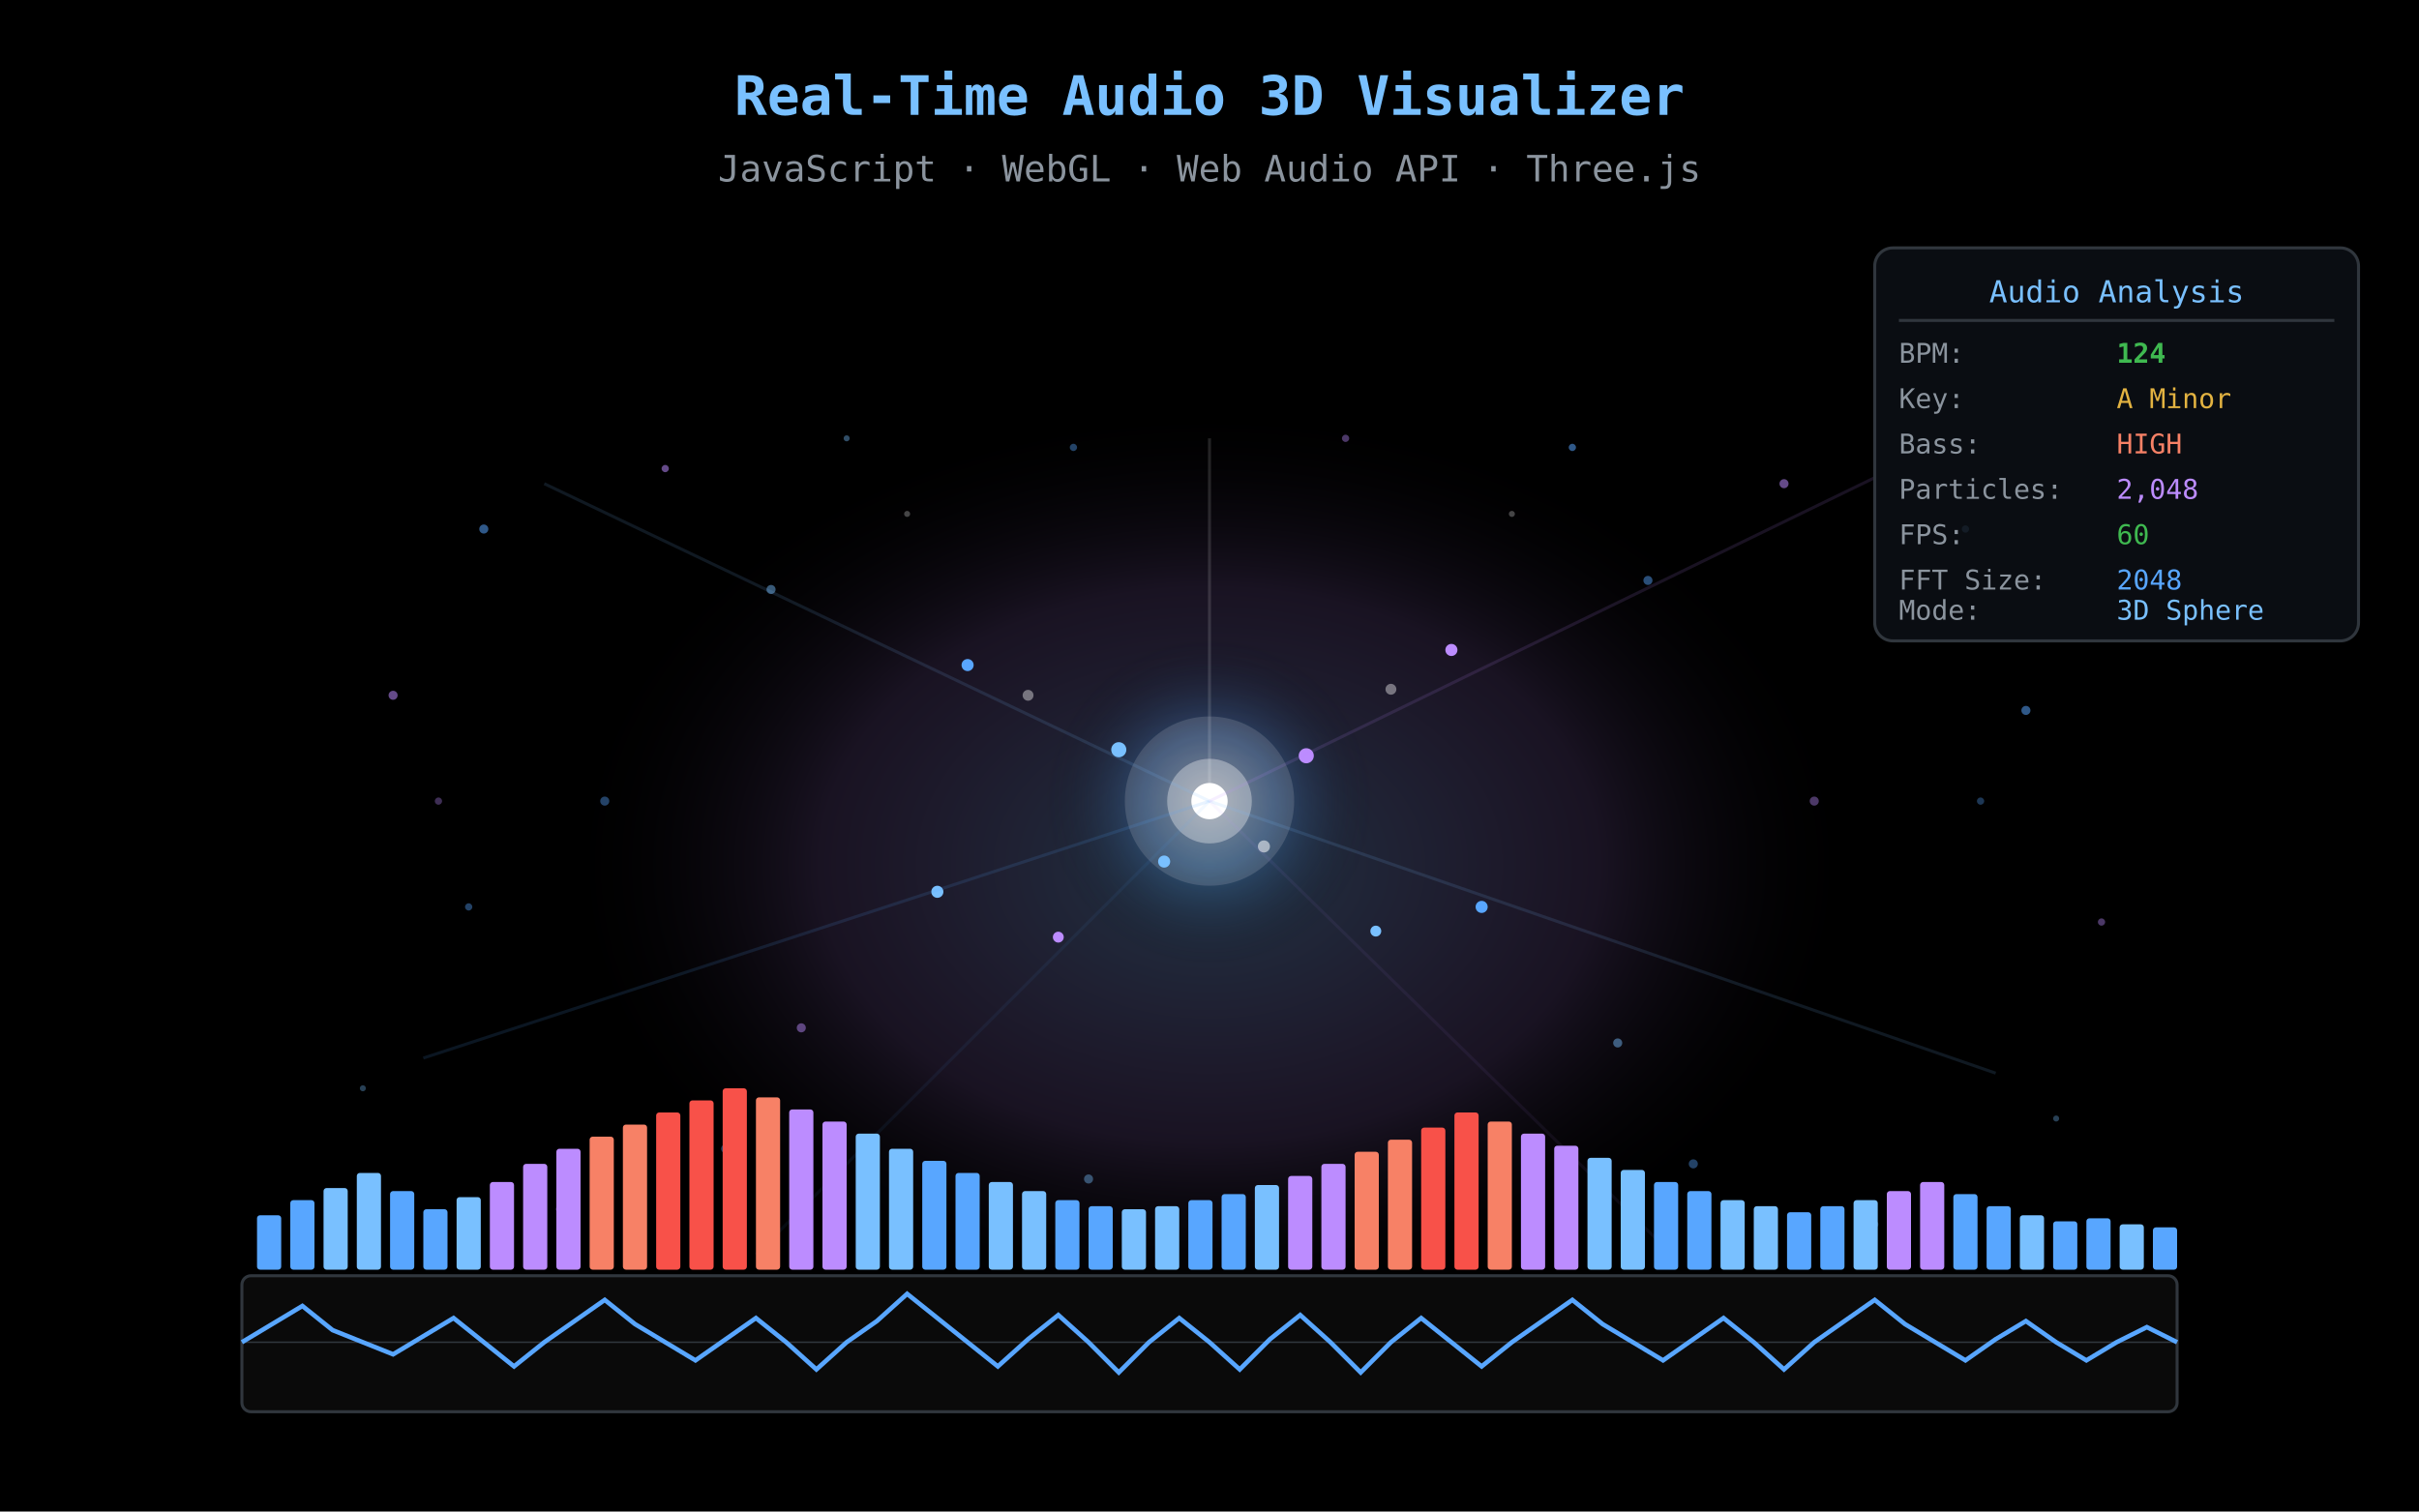
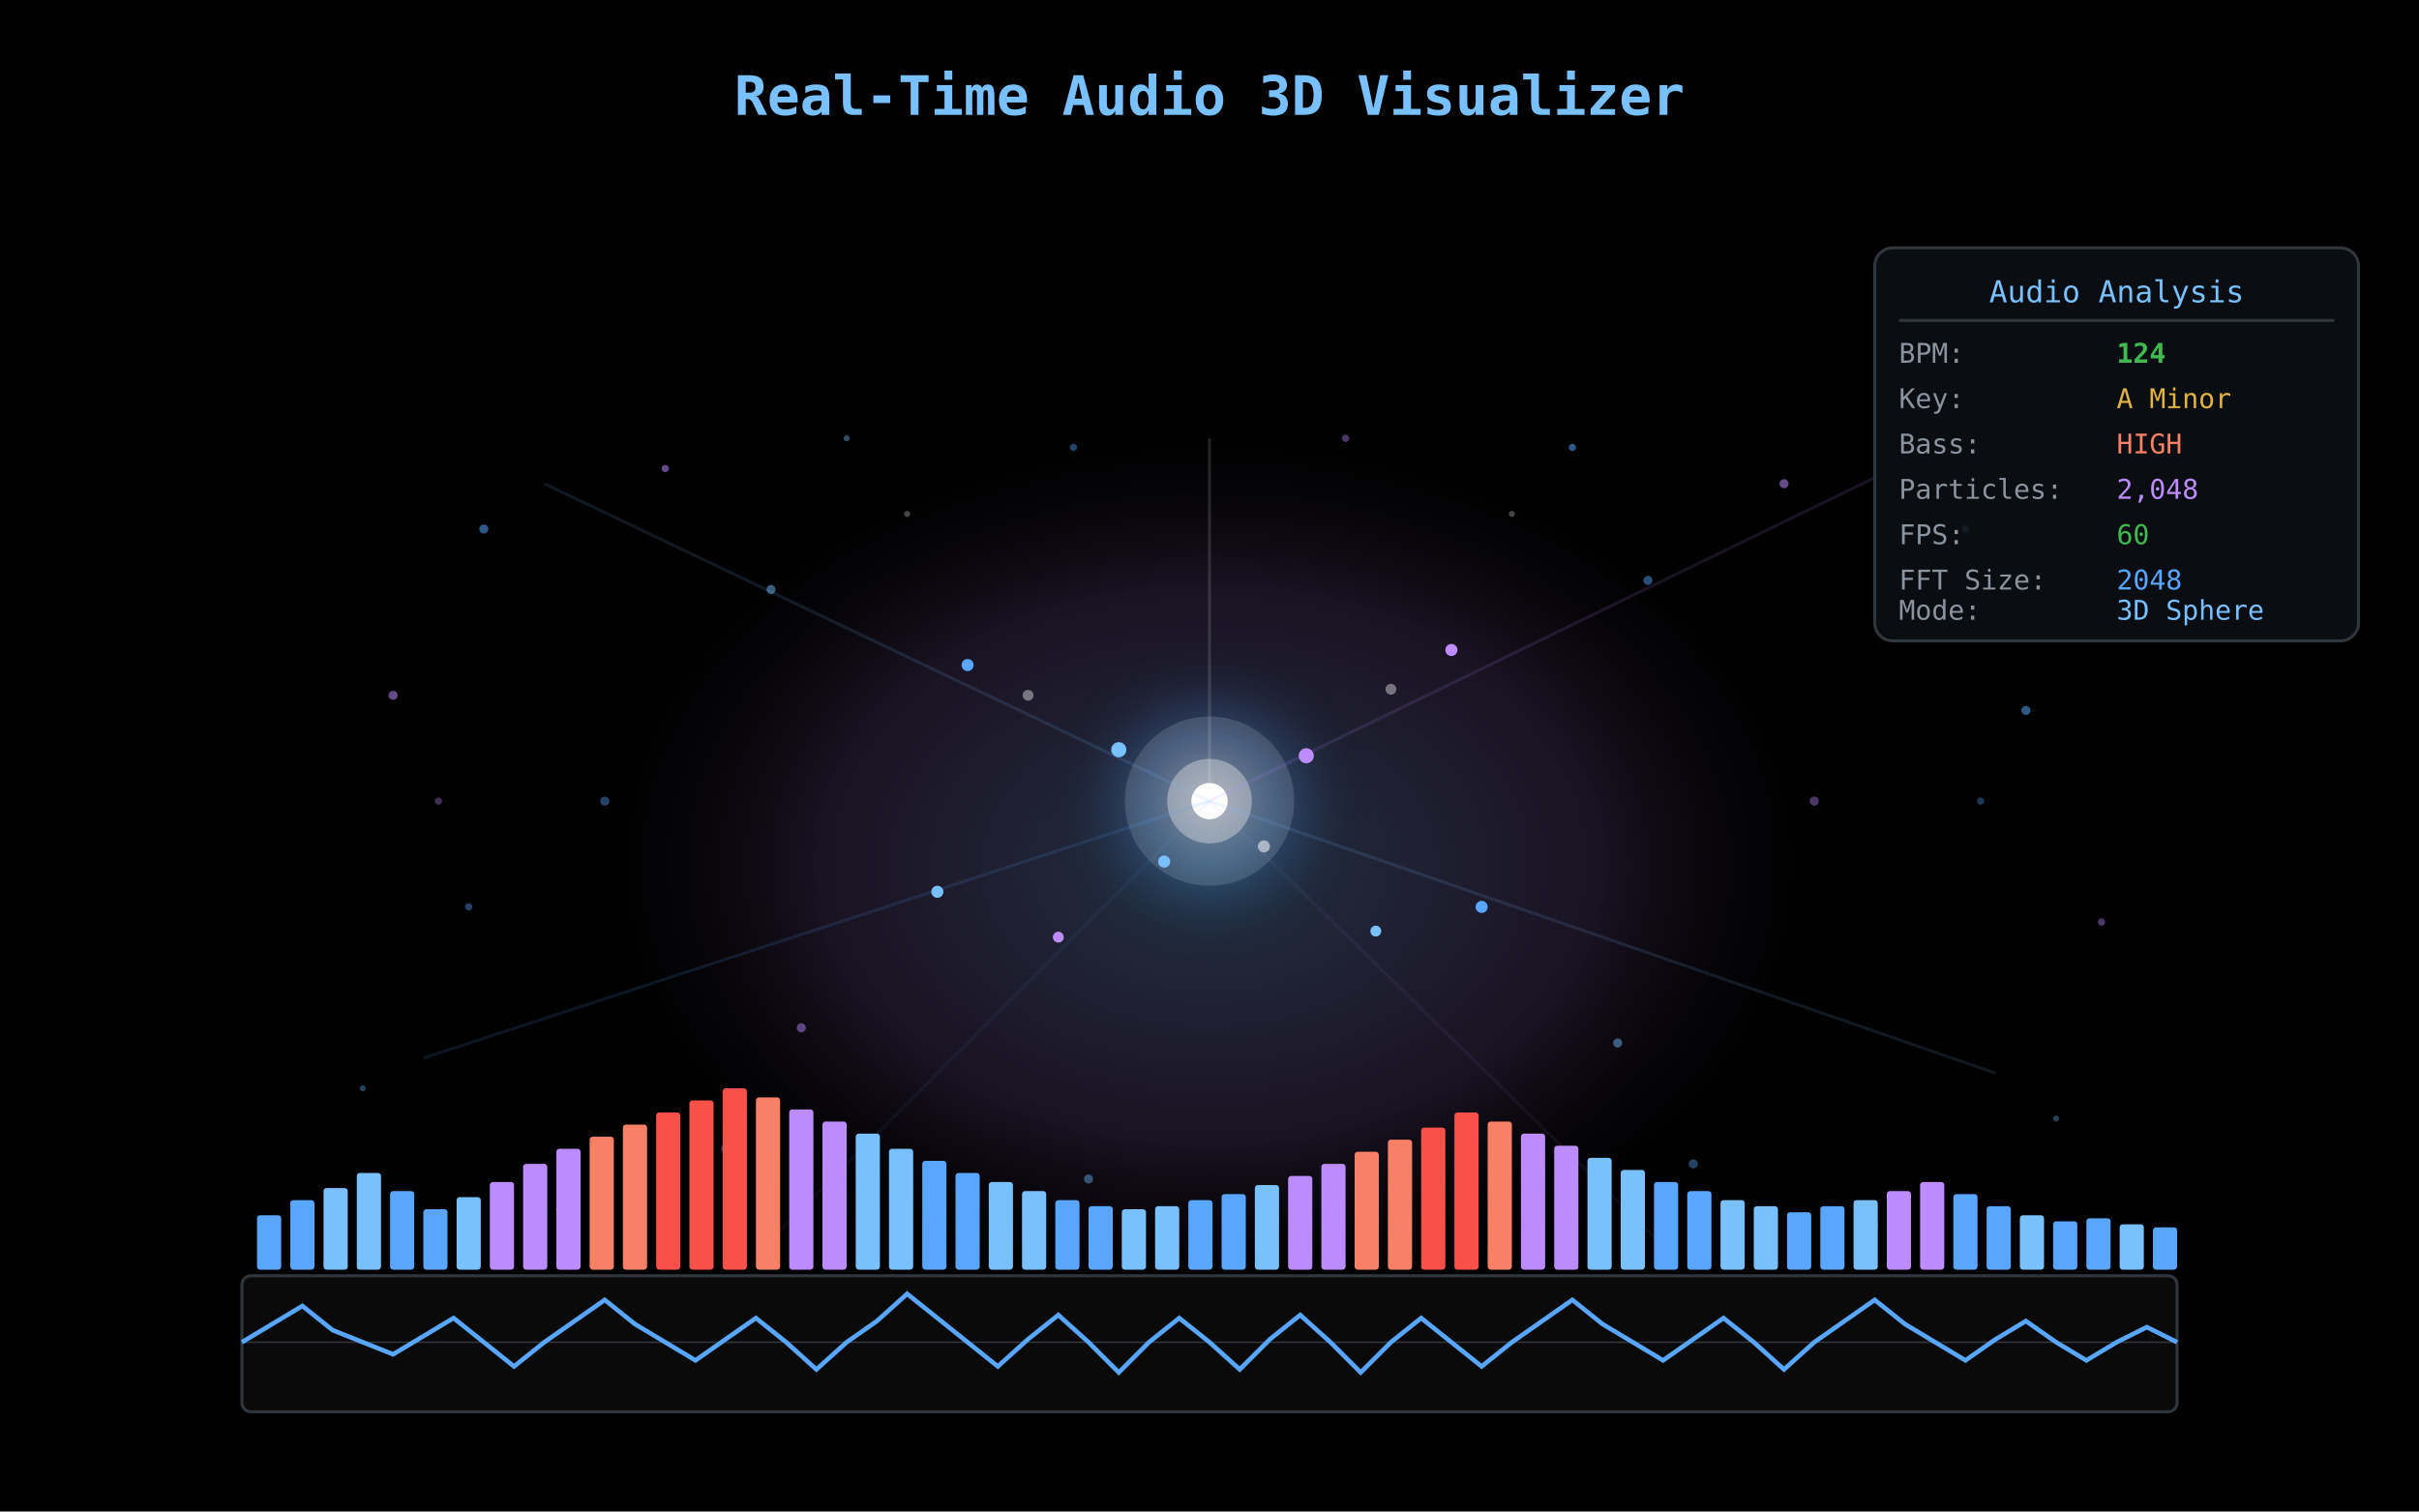
<svg xmlns="http://www.w3.org/2000/svg" viewBox="0 0 800 500" width="800" height="500">
  <defs>
    <radialGradient id="glow34" cx="50%" cy="54%" r="38%">
      <stop offset="0%" style="stop-color:#79c0ff44" />
      <stop offset="60%" style="stop-color:#bc8cff22" />
      <stop offset="100%" style="stop-color:#00000000" />
    </radialGradient>
    <radialGradient id="centerGlow" cx="50%" cy="50%" r="50%">
      <stop offset="0%" style="stop-color:#ffffff66" />
      <stop offset="40%" style="stop-color:#58a6ff44" />
      <stop offset="100%" style="stop-color:#00000000" />
    </radialGradient>
  </defs>
  <rect width="800" height="500" fill="#000000" />
  <ellipse cx="400" cy="270" rx="280" ry="200" fill="url(#glow34)" />
  <text x="400" y="38" text-anchor="middle" font-family="monospace" font-size="18" font-weight="bold" fill="#79c0ff">Real-Time Audio 3D Visualizer</text>
-   <text x="400" y="60" text-anchor="middle" font-family="monospace" font-size="12" fill="#8b949e">JavaScript · WebGL · Web Audio API · Three.js</text>
  <circle cx="400" cy="265" r="55" fill="url(#centerGlow)" />
  <circle cx="400" cy="265" r="28" fill="#ffffff22" />
  <circle cx="400" cy="265" r="14" fill="#ffffff55" />
  <circle cx="400" cy="265" r="6" fill="#ffffff" />
  <circle cx="400" cy="265" r="3" fill="#ffffff" />
  <circle cx="370" cy="248" r="2.5" fill="#79c0ff" />
  <circle cx="432" cy="250" r="2.5" fill="#bc8cff" />
  <circle cx="385" cy="285" r="2" fill="#79c0ff" />
  <circle cx="418" cy="280" r="2" fill="#ffffff88" />
  <circle cx="320" cy="220" r="2" fill="#58a6ff" />
  <circle cx="480" cy="215" r="2" fill="#bc8cff" />
  <circle cx="310" cy="295" r="2" fill="#79c0ff" />
  <circle cx="490" cy="300" r="2" fill="#58a6ff" />
  <circle cx="350" cy="310" r="1.8" fill="#bc8cff" />
  <circle cx="455" cy="308" r="1.8" fill="#79c0ff" />
  <circle cx="340" cy="230" r="1.8" fill="#ffffff66" />
  <circle cx="460" cy="228" r="1.8" fill="#ffffff66" />
  <circle cx="160" cy="175" r="1.5" fill="#58a6ff88" />
  <circle cx="220" cy="155" r="1.2" fill="#bc8cff88" />
  <circle cx="280" cy="145" r="1" fill="#79c0ff66" />
  <circle cx="520" cy="148" r="1.2" fill="#58a6ff88" />
  <circle cx="590" cy="160" r="1.5" fill="#bc8cff88" />
  <circle cx="650" cy="175" r="1.2" fill="#79c0ff66" />
  <circle cx="130" cy="230" r="1.5" fill="#bc8cff88" />
  <circle cx="155" cy="300" r="1.2" fill="#58a6ff66" />
  <circle cx="120" cy="360" r="1" fill="#79c0ff55" />
  <circle cx="670" cy="235" r="1.5" fill="#58a6ff88" />
  <circle cx="695" cy="305" r="1.2" fill="#bc8cff66" />
  <circle cx="680" cy="370" r="1" fill="#79c0ff55" />
  <circle cx="240" cy="380" r="1.5" fill="#58a6ff66" />
  <circle cx="185" cy="400" r="1.2" fill="#bc8cff55" />
  <circle cx="560" cy="385" r="1.5" fill="#58a6ff66" />
  <circle cx="620" cy="405" r="1.2" fill="#79c0ff55" />
  <circle cx="300" cy="170" r="1" fill="#ffffff44" />
  <circle cx="500" cy="170" r="1" fill="#ffffff44" />
  <circle cx="200" cy="265" r="1.5" fill="#58a6ff66" />
  <circle cx="600" cy="265" r="1.5" fill="#bc8cff66" />
  <circle cx="255" cy="195" r="1.5" fill="#79c0ff77" />
  <circle cx="545" cy="192" r="1.5" fill="#58a6ff77" />
  <circle cx="265" cy="340" r="1.5" fill="#bc8cff77" />
  <circle cx="535" cy="345" r="1.5" fill="#79c0ff77" />
  <circle cx="355" cy="148" r="1.2" fill="#58a6ff66" />
  <circle cx="445" cy="145" r="1.2" fill="#bc8cff66" />
  <circle cx="360" cy="390" r="1.5" fill="#79c0ff66" />
  <circle cx="440" cy="388" r="1.5" fill="#58a6ff66" />
  <circle cx="145" cy="265" r="1.2" fill="#bc8cff55" />
  <circle cx="655" cy="265" r="1.2" fill="#58a6ff55" />
  <line x1="400" y1="265" x2="180" y2="160" stroke="#79c0ff22" stroke-width="1" />
  <line x1="400" y1="265" x2="620" y2="158" stroke="#bc8cff22" stroke-width="1" />
  <line x1="400" y1="265" x2="140" y2="350" stroke="#58a6ff22" stroke-width="1" />
  <line x1="400" y1="265" x2="660" y2="355" stroke="#79c0ff22" stroke-width="1" />
  <line x1="400" y1="265" x2="400" y2="145" stroke="#ffffff22" stroke-width="1" />
  <line x1="400" y1="265" x2="250" y2="415" stroke="#58a6ff11" stroke-width="1" />
  <line x1="400" y1="265" x2="550" y2="412" stroke="#bc8cff11" stroke-width="1" />
  <rect x="85" y="402" width="8" height="18" rx="1" fill="#58a6ff" />
  <rect x="96" y="397" width="8" height="23" rx="1" fill="#58a6ff" />
  <rect x="107" y="393" width="8" height="27" rx="1" fill="#79c0ff" />
  <rect x="118" y="388" width="8" height="32" rx="1" fill="#79c0ff" />
  <rect x="129" y="394" width="8" height="26" rx="1" fill="#58a6ff" />
  <rect x="140" y="400" width="8" height="20" rx="1" fill="#58a6ff" />
  <rect x="151" y="396" width="8" height="24" rx="1" fill="#79c0ff" />
  <rect x="162" y="391" width="8" height="29" rx="1" fill="#bc8cff" />
  <rect x="173" y="385" width="8" height="35" rx="1" fill="#bc8cff" />
  <rect x="184" y="380" width="8" height="40" rx="1" fill="#bc8cff" />
  <rect x="195" y="376" width="8" height="44" rx="1" fill="#f78166" />
  <rect x="206" y="372" width="8" height="48" rx="1" fill="#f78166" />
  <rect x="217" y="368" width="8" height="52" rx="1" fill="#f85149" />
  <rect x="228" y="364" width="8" height="56" rx="1" fill="#f85149" />
  <rect x="239" y="360" width="8" height="60" rx="1" fill="#f85149" />
  <rect x="250" y="363" width="8" height="57" rx="1" fill="#f78166" />
  <rect x="261" y="367" width="8" height="53" rx="1" fill="#bc8cff" />
  <rect x="272" y="371" width="8" height="49" rx="1" fill="#bc8cff" />
  <rect x="283" y="375" width="8" height="45" rx="1" fill="#79c0ff" />
  <rect x="294" y="380" width="8" height="40" rx="1" fill="#79c0ff" />
  <rect x="305" y="384" width="8" height="36" rx="1" fill="#58a6ff" />
  <rect x="316" y="388" width="8" height="32" rx="1" fill="#58a6ff" />
  <rect x="327" y="391" width="8" height="29" rx="1" fill="#79c0ff" />
  <rect x="338" y="394" width="8" height="26" rx="1" fill="#79c0ff" />
  <rect x="349" y="397" width="8" height="23" rx="1" fill="#58a6ff" />
  <rect x="360" y="399" width="8" height="21" rx="1" fill="#58a6ff" />
  <rect x="371" y="400" width="8" height="20" rx="1" fill="#79c0ff" />
  <rect x="382" y="399" width="8" height="21" rx="1" fill="#79c0ff" />
  <rect x="393" y="397" width="8" height="23" rx="1" fill="#58a6ff" />
  <rect x="404" y="395" width="8" height="25" rx="1" fill="#58a6ff" />
  <rect x="415" y="392" width="8" height="28" rx="1" fill="#79c0ff" />
  <rect x="426" y="389" width="8" height="31" rx="1" fill="#bc8cff" />
  <rect x="437" y="385" width="8" height="35" rx="1" fill="#bc8cff" />
  <rect x="448" y="381" width="8" height="39" rx="1" fill="#f78166" />
  <rect x="459" y="377" width="8" height="43" rx="1" fill="#f78166" />
  <rect x="470" y="373" width="8" height="47" rx="1" fill="#f85149" />
  <rect x="481" y="368" width="8" height="52" rx="1" fill="#f85149" />
  <rect x="492" y="371" width="8" height="49" rx="1" fill="#f78166" />
  <rect x="503" y="375" width="8" height="45" rx="1" fill="#bc8cff" />
  <rect x="514" y="379" width="8" height="41" rx="1" fill="#bc8cff" />
  <rect x="525" y="383" width="8" height="37" rx="1" fill="#79c0ff" />
  <rect x="536" y="387" width="8" height="33" rx="1" fill="#79c0ff" />
  <rect x="547" y="391" width="8" height="29" rx="1" fill="#58a6ff" />
  <rect x="558" y="394" width="8" height="26" rx="1" fill="#58a6ff" />
  <rect x="569" y="397" width="8" height="23" rx="1" fill="#79c0ff" />
  <rect x="580" y="399" width="8" height="21" rx="1" fill="#79c0ff" />
  <rect x="591" y="401" width="8" height="19" rx="1" fill="#58a6ff" />
  <rect x="602" y="399" width="8" height="21" rx="1" fill="#58a6ff" />
  <rect x="613" y="397" width="8" height="23" rx="1" fill="#79c0ff" />
  <rect x="624" y="394" width="8" height="26" rx="1" fill="#bc8cff" />
  <rect x="635" y="391" width="8" height="29" rx="1" fill="#bc8cff" />
  <rect x="646" y="395" width="8" height="25" rx="1" fill="#58a6ff" />
  <rect x="657" y="399" width="8" height="21" rx="1" fill="#58a6ff" />
  <rect x="668" y="402" width="8" height="18" rx="1" fill="#79c0ff" />
  <rect x="679" y="404" width="8" height="16" rx="1" fill="#58a6ff" />
  <rect x="690" y="403" width="8" height="17" rx="1" fill="#58a6ff" />
  <rect x="701" y="405" width="8" height="15" rx="1" fill="#79c0ff" />
  <rect x="712" y="406" width="8" height="14" rx="1" fill="#58a6ff" />
  <rect x="80" y="422" width="640" height="45" rx="3" fill="#0a0a0a" stroke="#30363d" stroke-width="1" />
  <line x1="80" y1="444" x2="720" y2="444" stroke="#30363d" stroke-width="0.5" />
  <polyline points="80,444 90,438 100,432 110,440 120,444 130,448 140,442 150,436 160,444 170,452 180,444 190,437 200,430 210,438 220,444 230,450 240,443 250,436 260,444 270,453 280,444 290,437 300,428 310,436 320,444 330,452 340,443 350,435 360,444 370,454 380,444 390,436 400,444 410,453 420,443 430,435 440,444 450,454 460,444 470,436 480,444 490,452 500,444 510,437 520,430 530,438 540,444 550,450 560,443 570,436 580,444 590,453 600,444 610,437 620,430 630,438 640,444 650,450 660,443 670,437 680,444 690,450 700,444 710,439 720,444" fill="none" stroke="#58a6ff" stroke-width="1.5" />
  <rect x="620" y="82" width="160" height="130" rx="6" fill="#0d1117cc" stroke="#30363d" stroke-width="1" />
  <text x="700" y="100" text-anchor="middle" font-family="monospace" font-size="10" fill="#79c0ff">Audio Analysis</text>
  <line x1="628" y1="106" x2="772" y2="106" stroke="#30363d" stroke-width="1" />
  <text x="628" y="120" font-family="monospace" font-size="9" fill="#8b949e">BPM:</text>
  <text x="700" y="120" font-family="monospace" font-size="9" font-weight="bold" fill="#3fb950">124</text>
  <text x="628" y="135" font-family="monospace" font-size="9" fill="#8b949e">Key:</text>
  <text x="700" y="135" font-family="monospace" font-size="9" fill="#e3b341">A Minor</text>
  <text x="628" y="150" font-family="monospace" font-size="9" fill="#8b949e">Bass:</text>
  <text x="700" y="150" font-family="monospace" font-size="9" fill="#f78166">HIGH</text>
  <text x="628" y="165" font-family="monospace" font-size="9" fill="#8b949e">Particles:</text>
  <text x="700" y="165" font-family="monospace" font-size="9" fill="#bc8cff">2,048</text>
  <text x="628" y="180" font-family="monospace" font-size="9" fill="#8b949e">FPS:</text>
  <text x="700" y="180" font-family="monospace" font-size="9" fill="#3fb950">60</text>
  <text x="628" y="195" font-family="monospace" font-size="9" fill="#8b949e">FFT Size:</text>
  <text x="700" y="195" font-family="monospace" font-size="9" fill="#58a6ff">2048</text>
  <text x="628" y="205" font-family="monospace" font-size="9" fill="#8b949e">Mode:</text>
  <text x="700" y="205" font-family="monospace" font-size="9" fill="#79c0ff">3D Sphere</text>
</svg>
